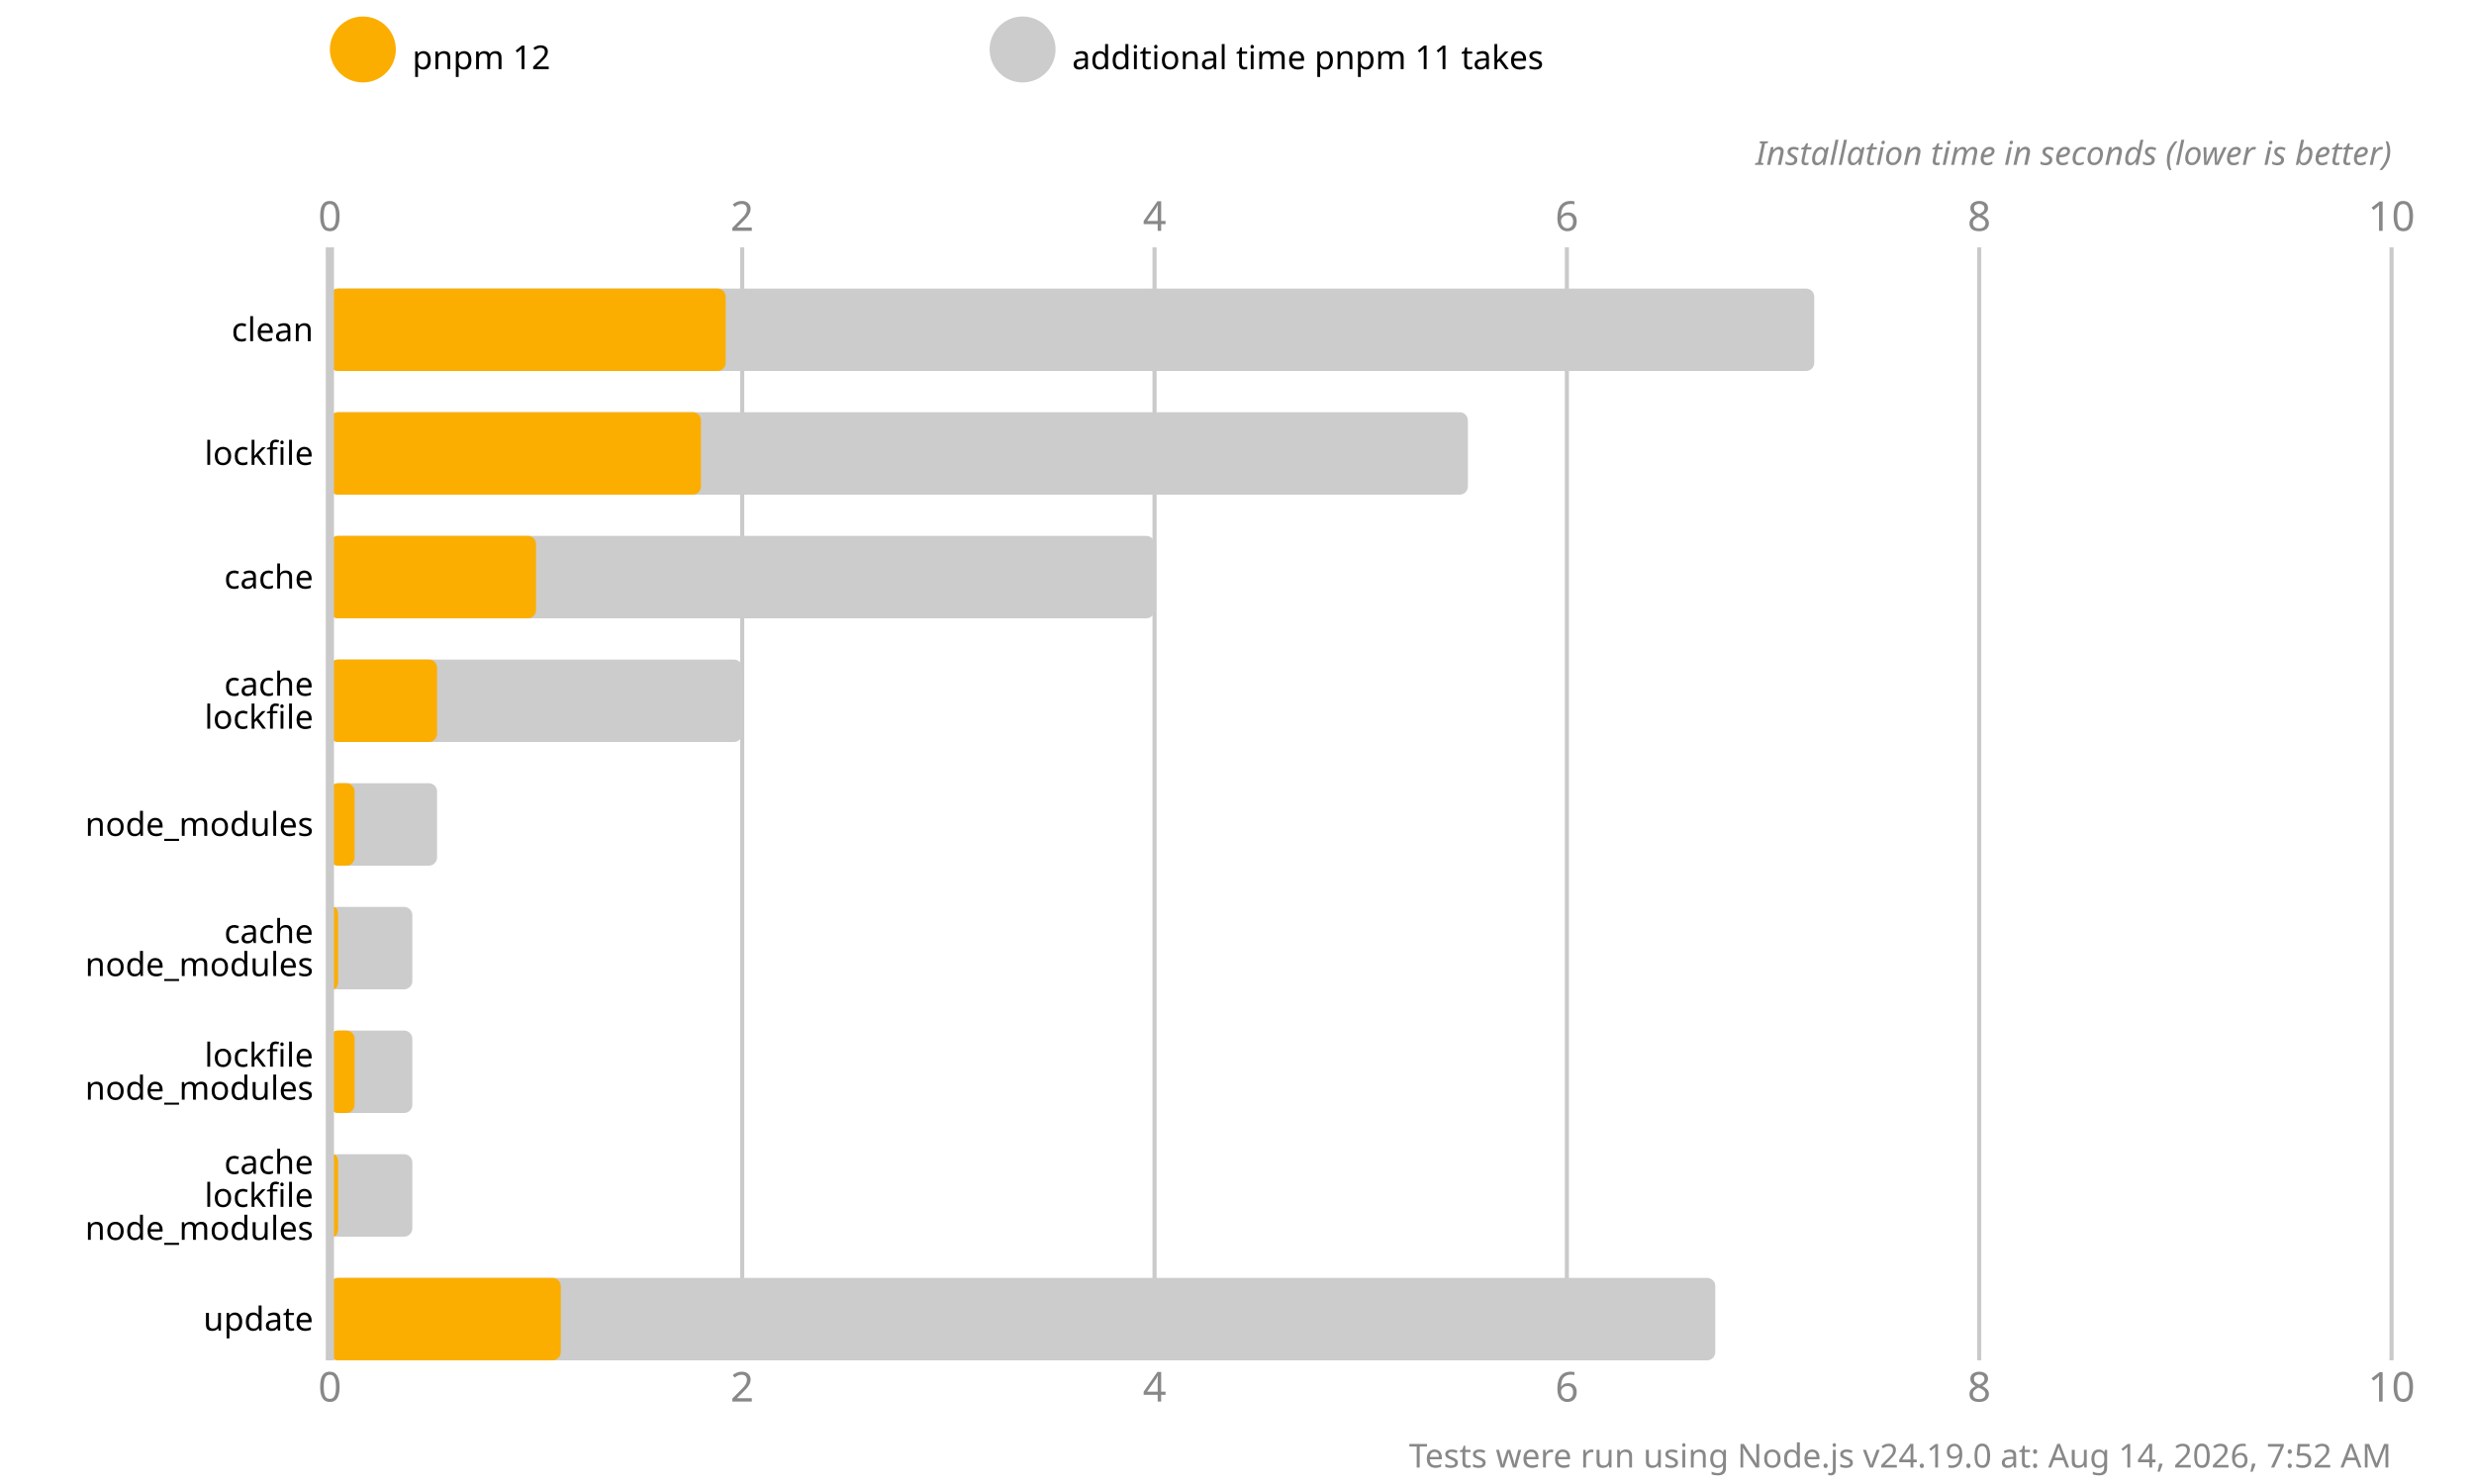
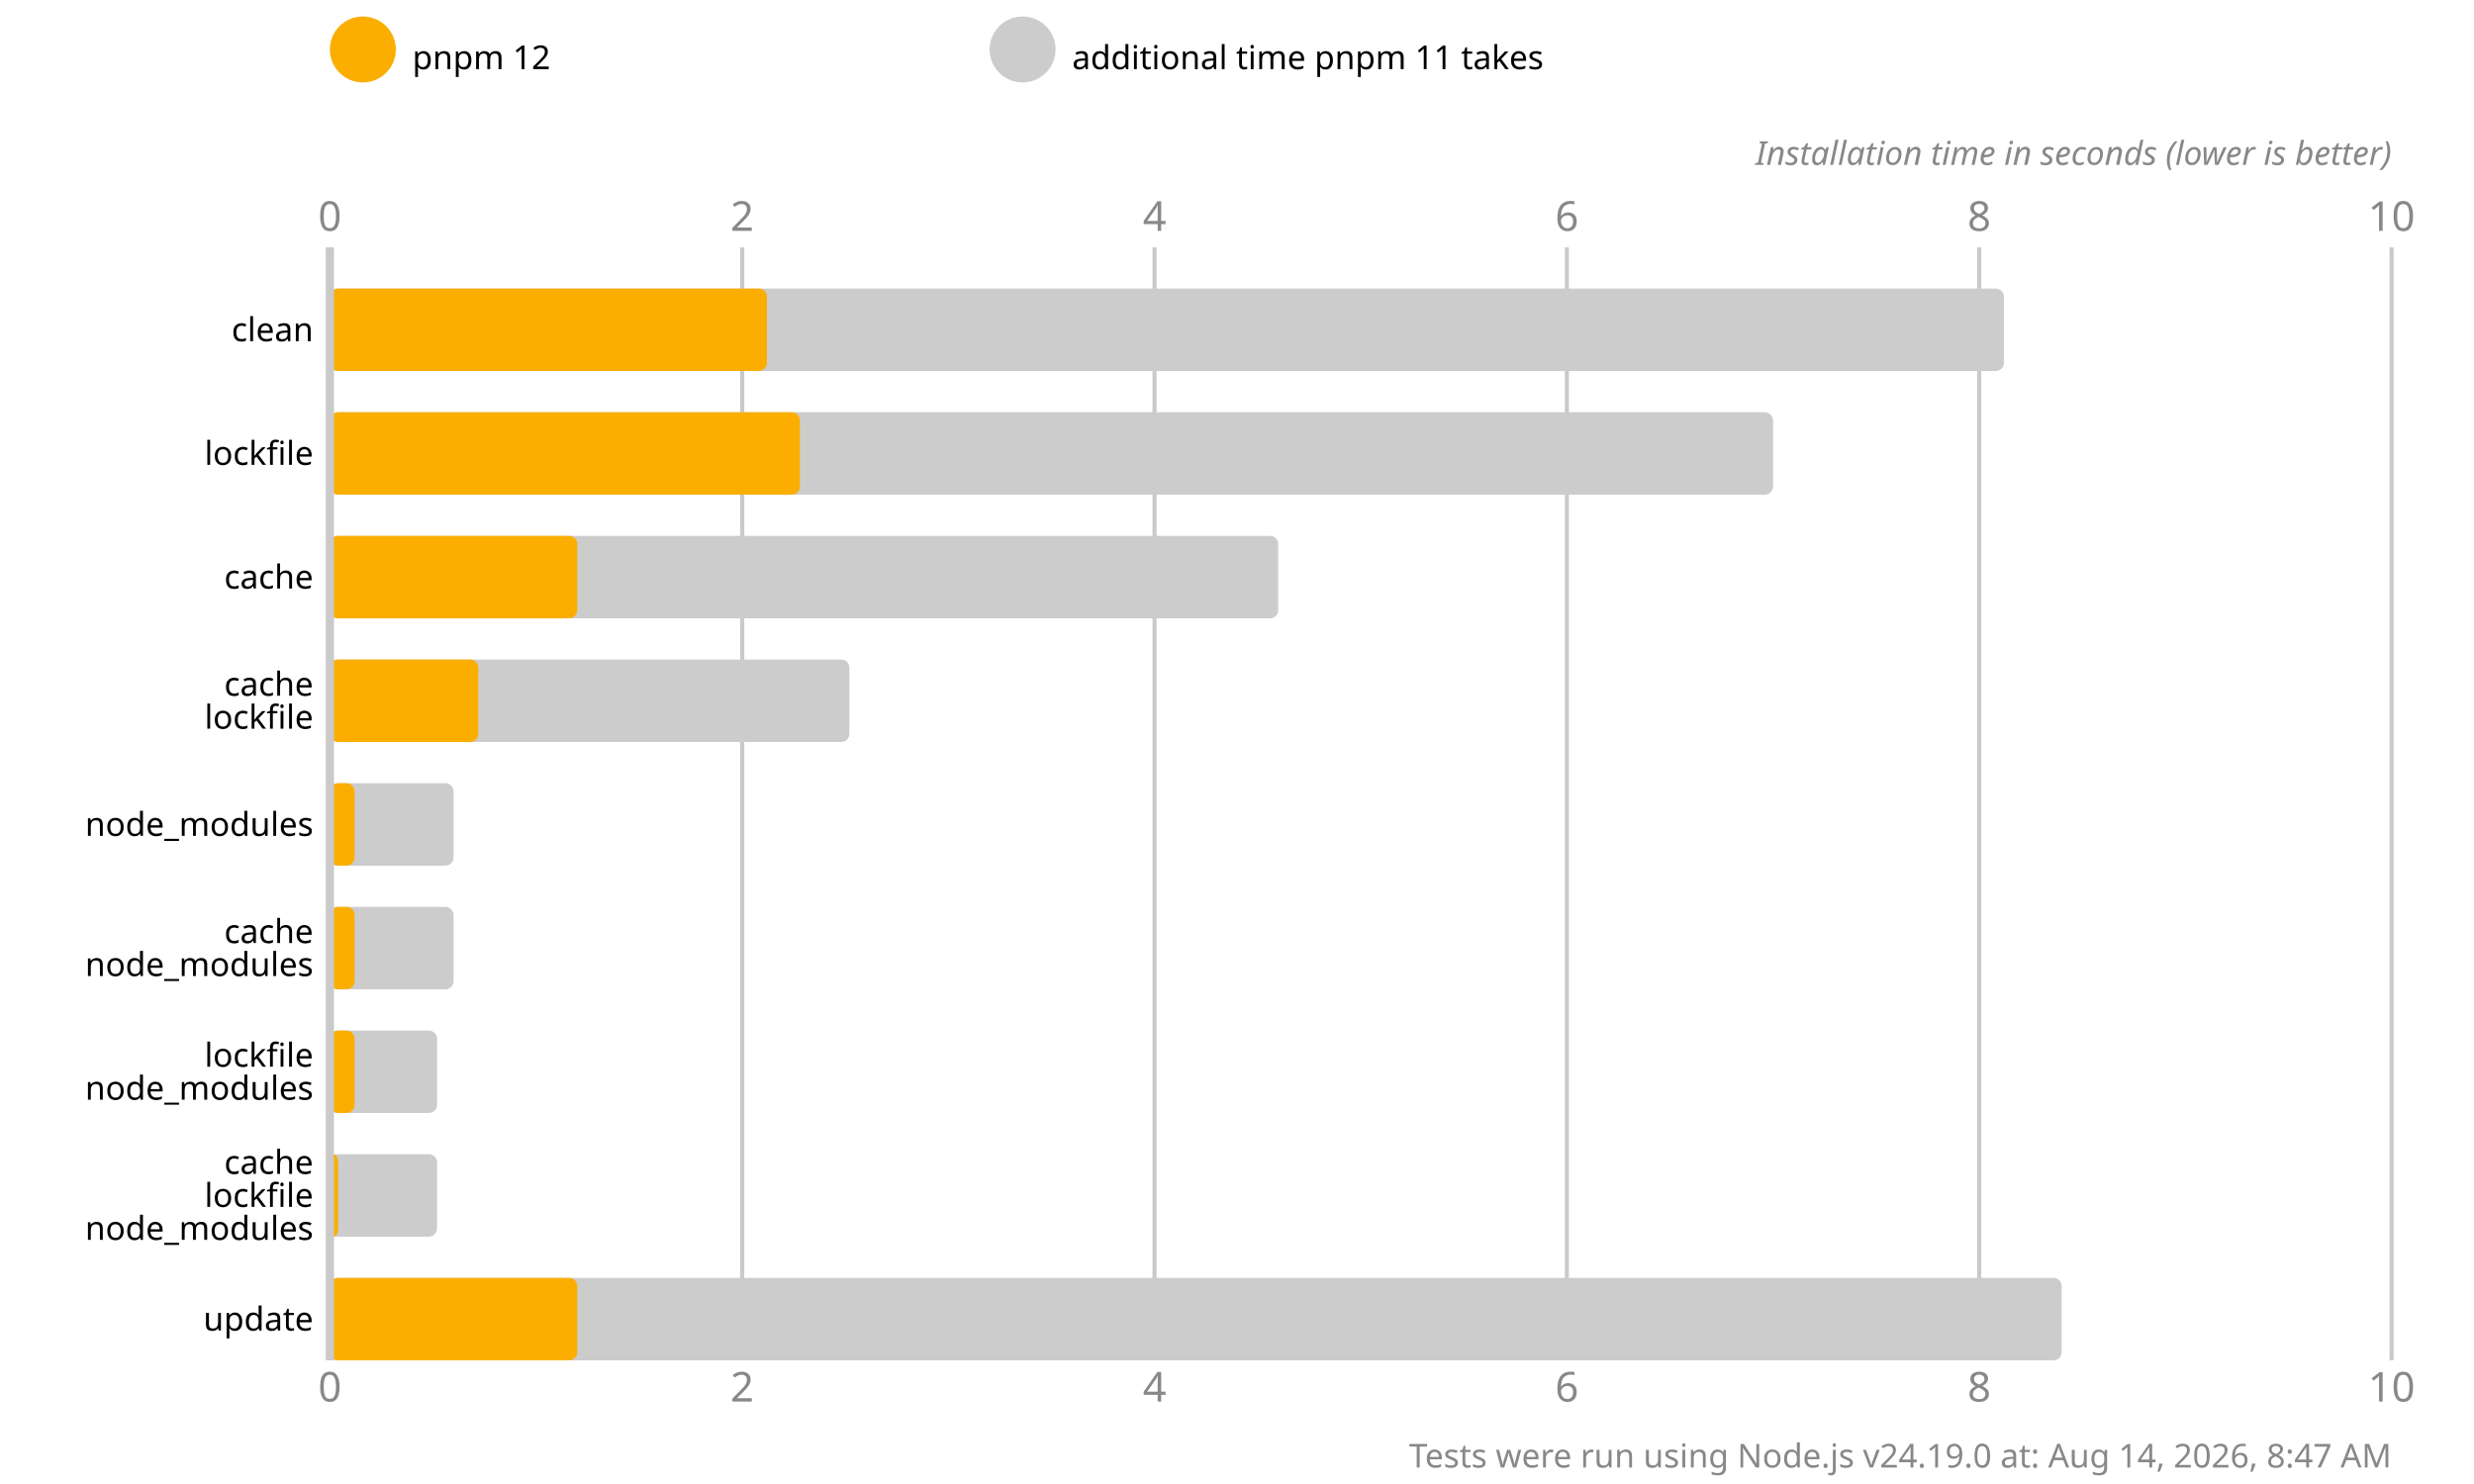
<svg xmlns="http://www.w3.org/2000/svg" version="1.1" viewBox="0 0 300 180">
  <style>
    .font { font-family: sans-serif; }
    .s3 { font-size: 3px; }
    .s4 { font-size: 4px; }
    .s5 { font-size: 5px; }
    .line { stroke: #cacaca; }
    .width { stroke-width: 0.5; }
    .text { fill: #888; }
  </style>
  <rect x="0" y="0" width="300" height="180" fill="#fff" />
  <circle cx="44" cy="6" r="4" fill="#fbae00" />
  <text x="50" y="7" class="font s4" dominant-baseline="middle" text-anchor="start">pnpm 12</text>
  <circle cx="124" cy="6" r="4" fill="#cccccc" />
  <text x="130" y="7" class="font s4" dominant-baseline="middle" text-anchor="start">additional time pnpm 11 takes</text>
  <text x="40" y="28" class="font s5 text" text-anchor="middle">0</text>
  <text x="40" y="170" class="font s5 text" text-anchor="middle">0</text>
  <line x1="90" y1="30" x2="90" y2="165" class="line width" />
  <text x="90" y="28" class="font s5 text" text-anchor="middle">2</text>
  <text x="90" y="170" class="font s5 text" text-anchor="middle">2</text>
  <line x1="140" y1="30" x2="140" y2="165" class="line width" />
  <text x="140" y="28" class="font s5 text" text-anchor="middle">4</text>
  <text x="140" y="170" class="font s5 text" text-anchor="middle">4</text>
  <line x1="190" y1="30" x2="190" y2="165" class="line width" />
  <text x="190" y="28" class="font s5 text" text-anchor="middle">6</text>
  <text x="190" y="170" class="font s5 text" text-anchor="middle">6</text>
  <line x1="240" y1="30" x2="240" y2="165" class="line width" />
  <text x="240" y="28" class="font s5 text" text-anchor="middle">8</text>
  <text x="240" y="170" class="font s5 text" text-anchor="middle">8</text>
  <line x1="290" y1="30" x2="290" y2="165" class="line width" />
  <text x="290" y="28" class="font s5 text" text-anchor="middle">10</text>
  <text x="290" y="170" class="font s5 text" text-anchor="middle">10</text>
  <text x="290" y="20" class="font s4 text" font-style="italic" text-anchor="end">Installation time in seconds (lower is better)</text>
-   <rect x="40" y="35" width="180" height="10" fill="#cccccc" rx="1" ry="1" />
-   <rect x="40" y="35" width="48" height="10" fill="#fbae00" rx="1" ry="1" />
-   <rect x="40" y="50" width="138" height="10" fill="#cccccc" rx="1" ry="1" />
-   <rect x="40" y="50" width="45" height="10" fill="#fbae00" rx="1" ry="1" />
-   <rect x="40" y="65" width="100" height="10" fill="#cccccc" rx="1" ry="1" />
-   <rect x="40" y="65" width="25" height="10" fill="#fbae00" rx="1" ry="1" />
-   <rect x="40" y="80" width="50" height="10" fill="#cccccc" rx="1" ry="1" />
-   <rect x="40" y="80" width="13" height="10" fill="#fbae00" rx="1" ry="1" />
-   <rect x="40" y="95" width="13" height="10" fill="#cccccc" rx="1" ry="1" />
+   <rect x="40" y="35" width="203" height="10" fill="#cccccc" rx="1" ry="1" />
+   <rect x="40" y="35" width="53" height="10" fill="#fbae00" rx="1" ry="1" />
+   <rect x="40" y="50" width="175" height="10" fill="#cccccc" rx="1" ry="1" />
+   <rect x="40" y="50" width="57" height="10" fill="#fbae00" rx="1" ry="1" />
+   <rect x="40" y="65" width="115" height="10" fill="#cccccc" rx="1" ry="1" />
+   <rect x="40" y="65" width="30" height="10" fill="#fbae00" rx="1" ry="1" />
+   <rect x="40" y="80" width="63" height="10" fill="#cccccc" rx="1" ry="1" />
+   <rect x="40" y="80" width="18" height="10" fill="#fbae00" rx="1" ry="1" />
+   <rect x="40" y="95" width="15" height="10" fill="#cccccc" rx="1" ry="1" />
  <rect x="40" y="95" width="3" height="10" fill="#fbae00" rx="1" ry="1" />
-   <rect x="40" y="110" width="10" height="10" fill="#cccccc" rx="1" ry="1" />
-   <rect x="40" y="110" width="1" height="10" fill="#fbae00" rx="1" ry="1" />
-   <rect x="40" y="125" width="10" height="10" fill="#cccccc" rx="1" ry="1" />
+   <rect x="40" y="110" width="15" height="10" fill="#cccccc" rx="1" ry="1" />
+   <rect x="40" y="110" width="3" height="10" fill="#fbae00" rx="1" ry="1" />
+   <rect x="40" y="125" width="13" height="10" fill="#cccccc" rx="1" ry="1" />
  <rect x="40" y="125" width="3" height="10" fill="#fbae00" rx="1" ry="1" />
-   <rect x="40" y="140" width="10" height="10" fill="#cccccc" rx="1" ry="1" />
+   <rect x="40" y="140" width="13" height="10" fill="#cccccc" rx="1" ry="1" />
  <rect x="40" y="140" width="1" height="10" fill="#fbae00" rx="1" ry="1" />
-   <rect x="40" y="155" width="168" height="10" fill="#cccccc" rx="1" ry="1" />
-   <rect x="40" y="155" width="28" height="10" fill="#fbae00" rx="1" ry="1" />
+   <rect x="40" y="155" width="210" height="10" fill="#cccccc" rx="1" ry="1" />
+   <rect x="40" y="155" width="30" height="10" fill="#fbae00" rx="1" ry="1" />
  <line x1="40" y1="30" x2="40" y2="165" class="line" />
  <text x="38" y="40" class="font s4" dominant-baseline="middle" text-anchor="end">clean</text>
  <text x="38" y="55" class="font s4" dominant-baseline="middle" text-anchor="end">lockfile</text>
  <text x="38" y="70" class="font s4" dominant-baseline="middle" text-anchor="end">cache</text>
  <text x="38" y="83" class="font s4" dominant-baseline="middle" text-anchor="end">cache</text>
  <text x="38" y="87" class="font s4" dominant-baseline="middle" text-anchor="end">lockfile</text>
  <text x="38" y="100" class="font s4" dominant-baseline="middle" text-anchor="end">node_modules</text>
  <text x="38" y="113" class="font s4" dominant-baseline="middle" text-anchor="end">cache</text>
  <text x="38" y="117" class="font s4" dominant-baseline="middle" text-anchor="end">node_modules</text>
  <text x="38" y="128" class="font s4" dominant-baseline="middle" text-anchor="end">lockfile</text>
  <text x="38" y="132" class="font s4" dominant-baseline="middle" text-anchor="end">node_modules</text>
  <text x="38" y="141" class="font s4" dominant-baseline="middle" text-anchor="end">cache</text>
  <text x="38" y="145" class="font s4" dominant-baseline="middle" text-anchor="end">lockfile</text>
  <text x="38" y="149" class="font s4" dominant-baseline="middle" text-anchor="end">node_modules</text>
  <text x="38" y="160" class="font s4" dominant-baseline="middle" text-anchor="end">update</text>
-   <text x="290" y="178" class="font s4 text" text-anchor="end">Tests were run using Node.js v24.19.0 at: Aug 14, 2026, 7:52 AM</text>
+   <text x="290" y="178" class="font s4 text" text-anchor="end">Tests were run using Node.js v24.19.0 at: Aug 14, 2026, 8:47 AM</text>
</svg>
